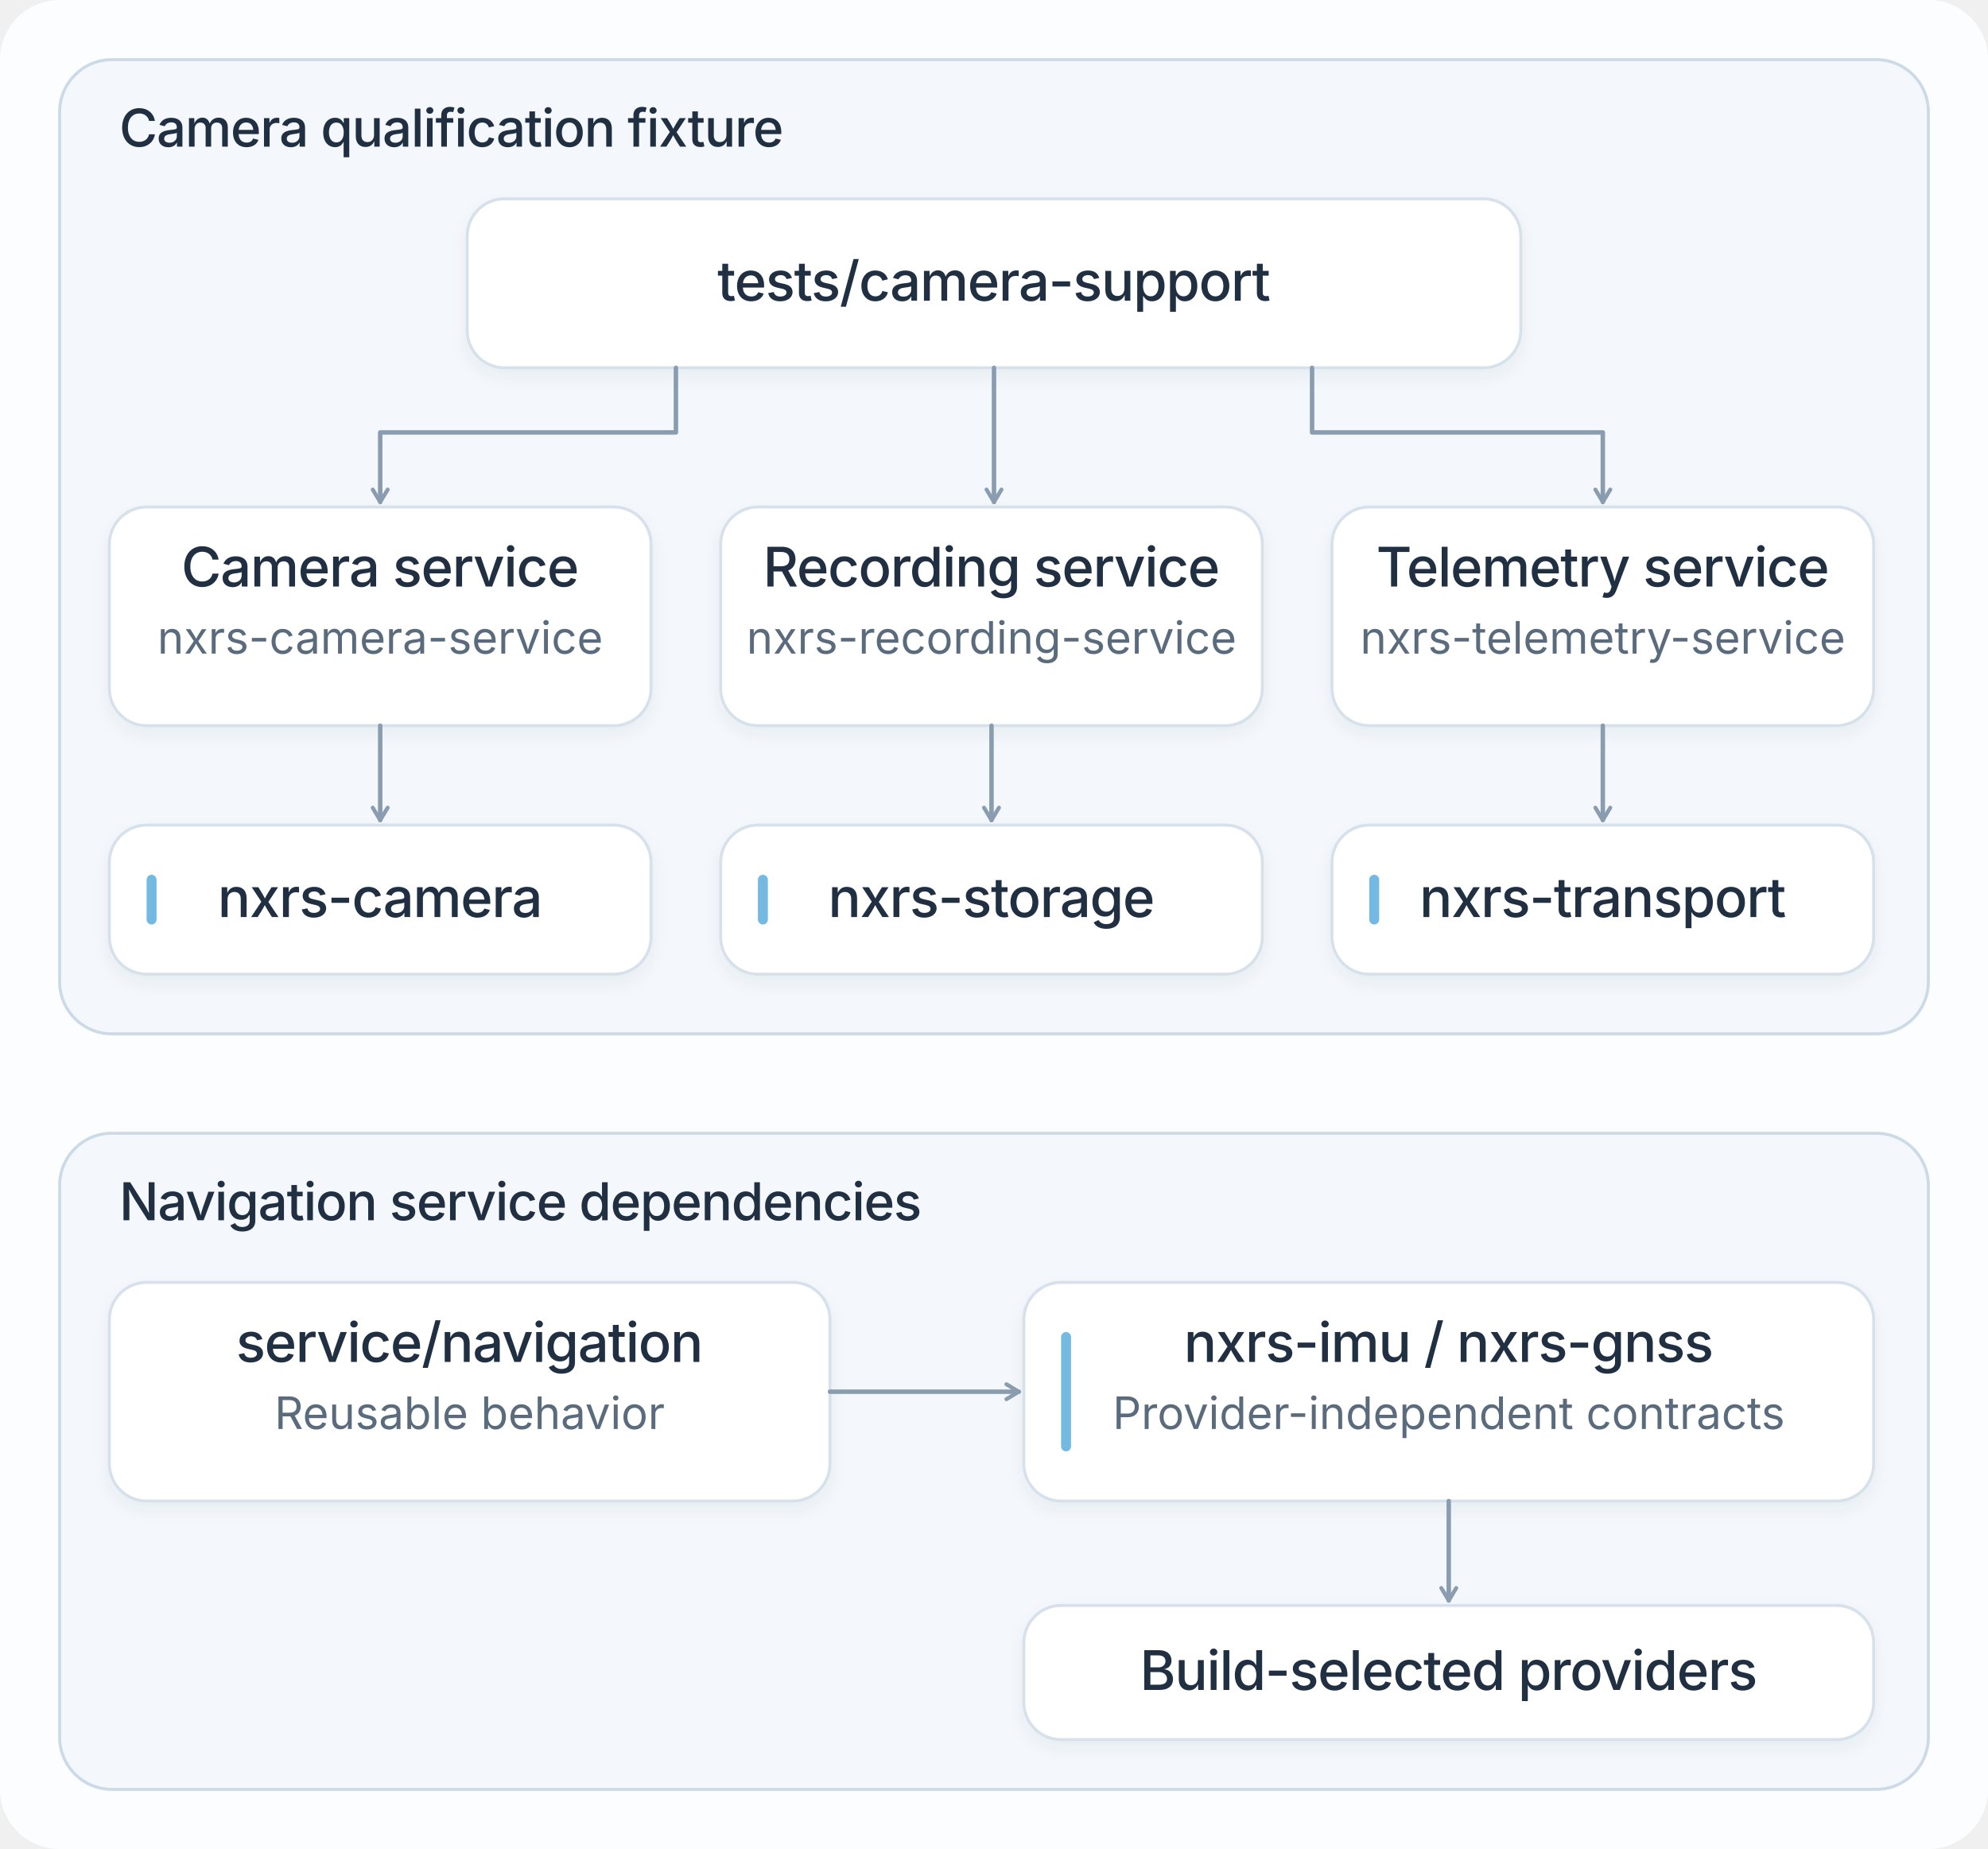
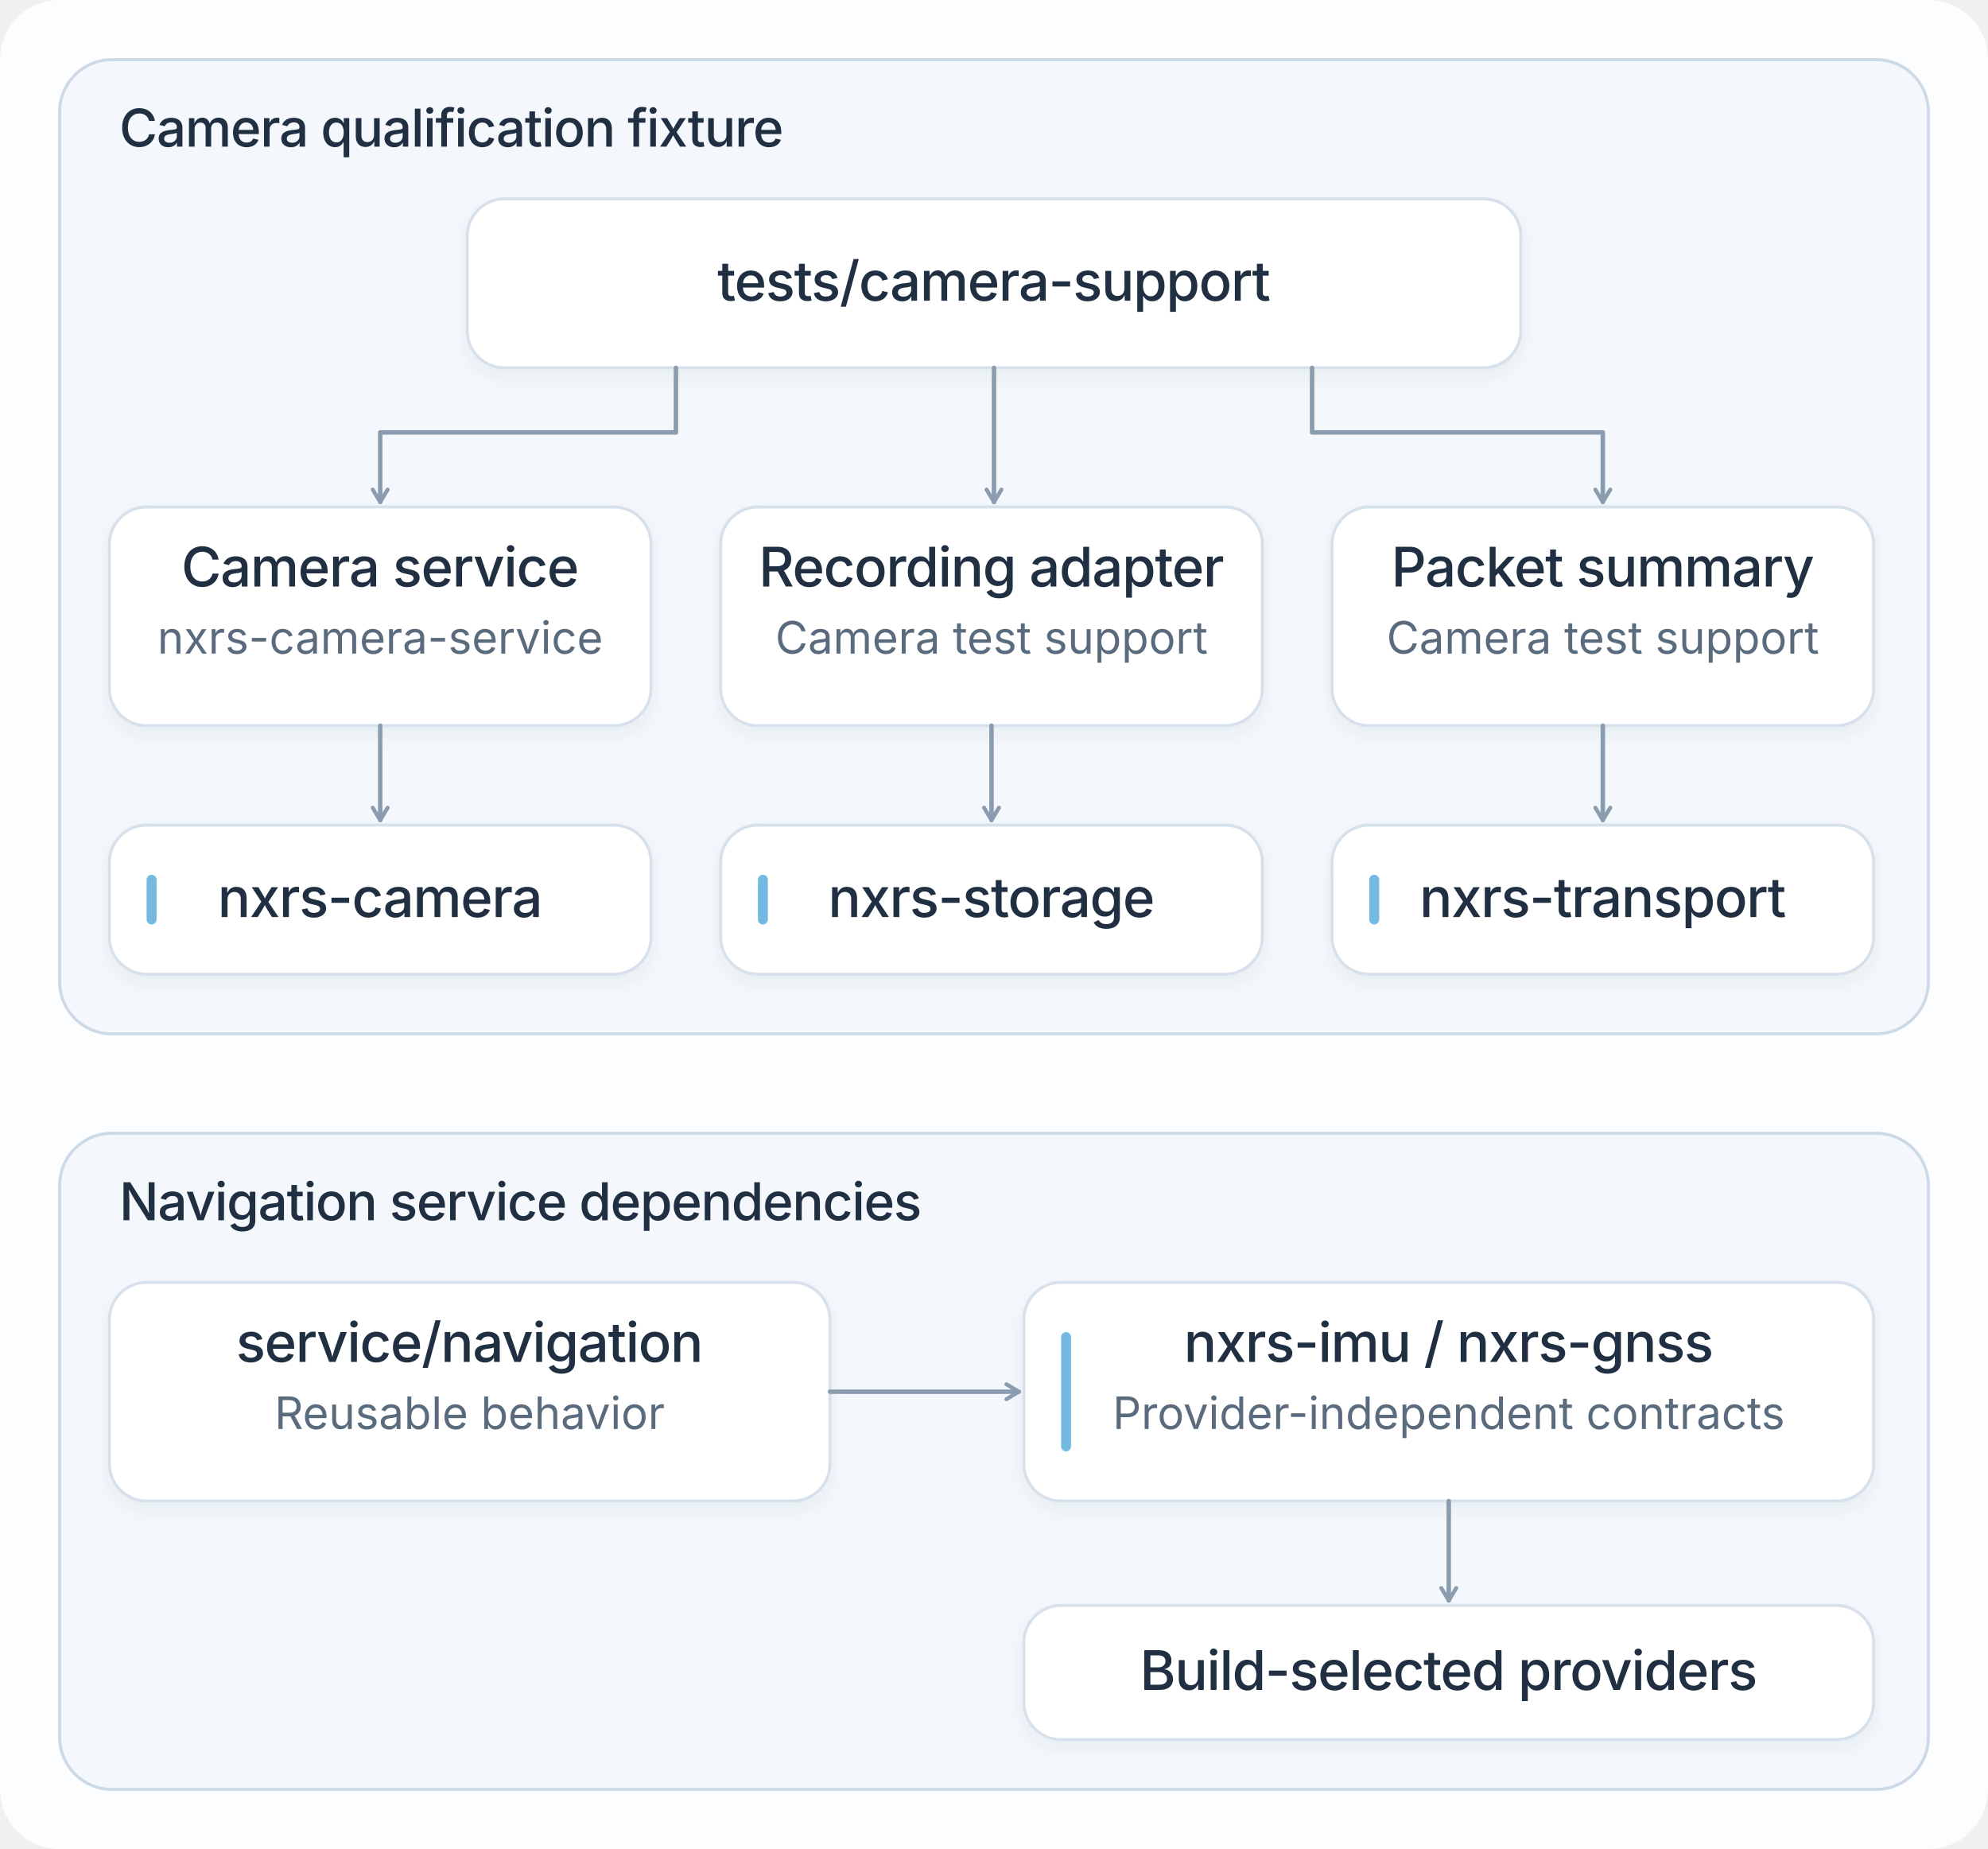
<svg xmlns="http://www.w3.org/2000/svg" width="800" height="744" viewBox="0 0 800 744" role="img" aria-labelledby="title description">
  <defs>
    <marker id="arrow" viewBox="0 0 8 8" refX="6" refY="4" markerWidth="8" markerHeight="8" markerUnits="userSpaceOnUse" orient="auto">
      <path d="M1 1 L6 4 L1 7" fill="none" stroke="#8A9CAF" stroke-width="1.6" stroke-linecap="round" stroke-linejoin="round" />
    </marker>
    <filter id="shadow" x="-10%" y="-20%" width="120%" height="145%">
      <feGaussianBlur in="SourceAlpha" stdDeviation="3" result="blur" />
      <feOffset in="blur" dx="0" dy="3" result="offset-blur" />
      <feFlood flood-color="#24374A" flood-opacity="0.055" result="shadow-color" />
      <feComposite in="shadow-color" in2="offset-blur" operator="in" result="card-shadow" />
      <feMerge>
        <feMergeNode in="card-shadow" />
        <feMergeNode in="SourceGraphic" />
      </feMerge>
    </filter>
    <style>
      text { font-family: Inter, "Helvetica Neue", Arial, sans-serif; }
      .card { fill: #FFFFFF; stroke: #D7E1EB; stroke-width: 1.2; }
      .label { fill: #203042; font-weight: 500; letter-spacing: -0.4px; }
      .subtitle { fill: #596B7D; font-size: 18px; }
      .edge { fill: none; stroke: #8A9CAF; stroke-width: 1.8; stroke-linecap: round; stroke-linejoin: round; marker-end: url(#arrow); }
      .edge-label { fill: #596B7D; font-size: 16px; }
    </style>
  </defs>
  <rect width="800" height="744" rx="24" fill="#FCFDFE" />
  <g id="group-test">
    <rect x="24" y="24" width="752" height="392" rx="21" fill="#F4F7FB" stroke="#CCD9E6" stroke-width="1.2" />
    <text x="48" y="59" class="label" font-size="21">Camera qualification fixture</text>
  </g>
  <g id="node-fixture" data-panel="true">
    <rect x="188" y="80" width="424" height="68" rx="15" class="card" filter="url(#shadow)" />
    <text x="400" y="121" text-anchor="middle" class="label" font-size="22">tests/camera-support</text>
  </g>
  <g id="node-camera-service" data-panel="true">
    <rect x="44" y="204" width="218" height="88" rx="15" class="card" filter="url(#shadow)" />
    <text x="153" y="236" text-anchor="middle" class="label" font-size="22">Camera service</text>
    <text x="153" y="263" text-anchor="middle" class="subtitle">nxrs-camera-service</text>
  </g>
  <g id="node-recording-service" data-panel="true">
    <rect x="290" y="204" width="218" height="88" rx="15" class="card" filter="url(#shadow)" />
-     <text x="399" y="236" text-anchor="middle" class="label" font-size="22">Recording service</text>
-     <text x="399" y="263" text-anchor="middle" class="subtitle">nxrs-recording-service</text>
+     <text x="399" y="236" text-anchor="middle" class="label" font-size="22">Recording adapter</text>
+     <text x="399" y="263" text-anchor="middle" class="subtitle">Camera test support</text>
  </g>
  <g id="node-telemetry-service" data-panel="true">
    <rect x="536" y="204" width="218" height="88" rx="15" class="card" filter="url(#shadow)" />
-     <text x="645" y="236" text-anchor="middle" class="label" font-size="22">Telemetry service</text>
-     <text x="645" y="263" text-anchor="middle" class="subtitle">nxrs-telemetry-service</text>
+     <text x="645" y="236" text-anchor="middle" class="label" font-size="22">Packet summary</text>
+     <text x="645" y="263" text-anchor="middle" class="subtitle">Camera test support</text>
  </g>
  <g id="node-camera" data-panel="true">
    <rect x="44" y="332" width="218" height="60" rx="15" class="card" filter="url(#shadow)" />
    <rect x="59" y="352" width="4" height="20" rx="2" fill="#73B9E2" />
    <text x="153" y="369" text-anchor="middle" class="label" font-size="22">nxrs-camera</text>
  </g>
  <g id="node-storage" data-panel="true">
    <rect x="290" y="332" width="218" height="60" rx="15" class="card" filter="url(#shadow)" />
    <rect x="305" y="352" width="4" height="20" rx="2" fill="#73B9E2" />
    <text x="399" y="369" text-anchor="middle" class="label" font-size="22">nxrs-storage</text>
  </g>
  <g id="node-transport" data-panel="true">
    <rect x="536" y="332" width="218" height="60" rx="15" class="card" filter="url(#shadow)" />
    <rect x="551" y="352" width="4" height="20" rx="2" fill="#73B9E2" />
    <text x="645" y="369" text-anchor="middle" class="label" font-size="22">nxrs-transport</text>
  </g>
  <path id="edge-fixture-camera-service" data-from="fixture" data-to="camera-service" d="M272 148 V174 H153 V202" class="edge" />
  <path id="edge-fixture-recording-service" data-from="fixture" data-to="recording-service" d="M400 148 V202" class="edge" />
  <path id="edge-fixture-telemetry-service" data-from="fixture" data-to="telemetry-service" d="M528 148 V174 H645 V202" class="edge" />
  <path id="edge-camera-service-camera" data-from="camera-service" data-to="camera" d="M153 292 V330" class="edge" />
  <path id="edge-recording-service-storage" data-from="recording-service" data-to="storage" d="M399 292 V330" class="edge" />
  <path id="edge-telemetry-service-transport" data-from="telemetry-service" data-to="transport" d="M645 292 V330" class="edge" />
  <g id="group-navigation">
    <rect x="24" y="456" width="752" height="264" rx="21" fill="#F4F7FB" stroke="#CCD9E6" stroke-width="1.2" />
    <text x="48" y="491" class="label" font-size="21">Navigation service dependencies</text>
  </g>
  <g id="node-navigation" data-panel="true">
    <rect x="44" y="516" width="290" height="88" rx="15" class="card" filter="url(#shadow)" />
    <text x="189" y="548" text-anchor="middle" class="label" font-size="22">service/navigation</text>
    <text x="189" y="575" text-anchor="middle" class="subtitle">Reusable behavior</text>
  </g>
  <g id="node-sensors" data-panel="true">
    <rect x="412" y="516" width="342" height="88" rx="15" class="card" filter="url(#shadow)" />
    <rect x="427" y="536" width="4" height="48" rx="2" fill="#73B9E2" />
    <text x="583" y="548" text-anchor="middle" class="label" font-size="22">nxrs-imu / nxrs-gnss</text>
    <text x="583" y="575" text-anchor="middle" class="subtitle">Provider-independent contracts</text>
  </g>
  <path id="edge-navigation-sensors" data-from="navigation" data-to="sensors" d="M334 560 H410" class="edge" />
  <g id="node-provider" data-panel="true">
    <rect x="412" y="646" width="342" height="54" rx="15" class="card" filter="url(#shadow)" />
    <text x="583" y="680" text-anchor="middle" class="label" font-size="22">Build-selected providers</text>
  </g>
  <path id="edge-sensors-provider" data-from="sensors" data-to="provider" d="M583 604 V644" class="edge" />
</svg>
